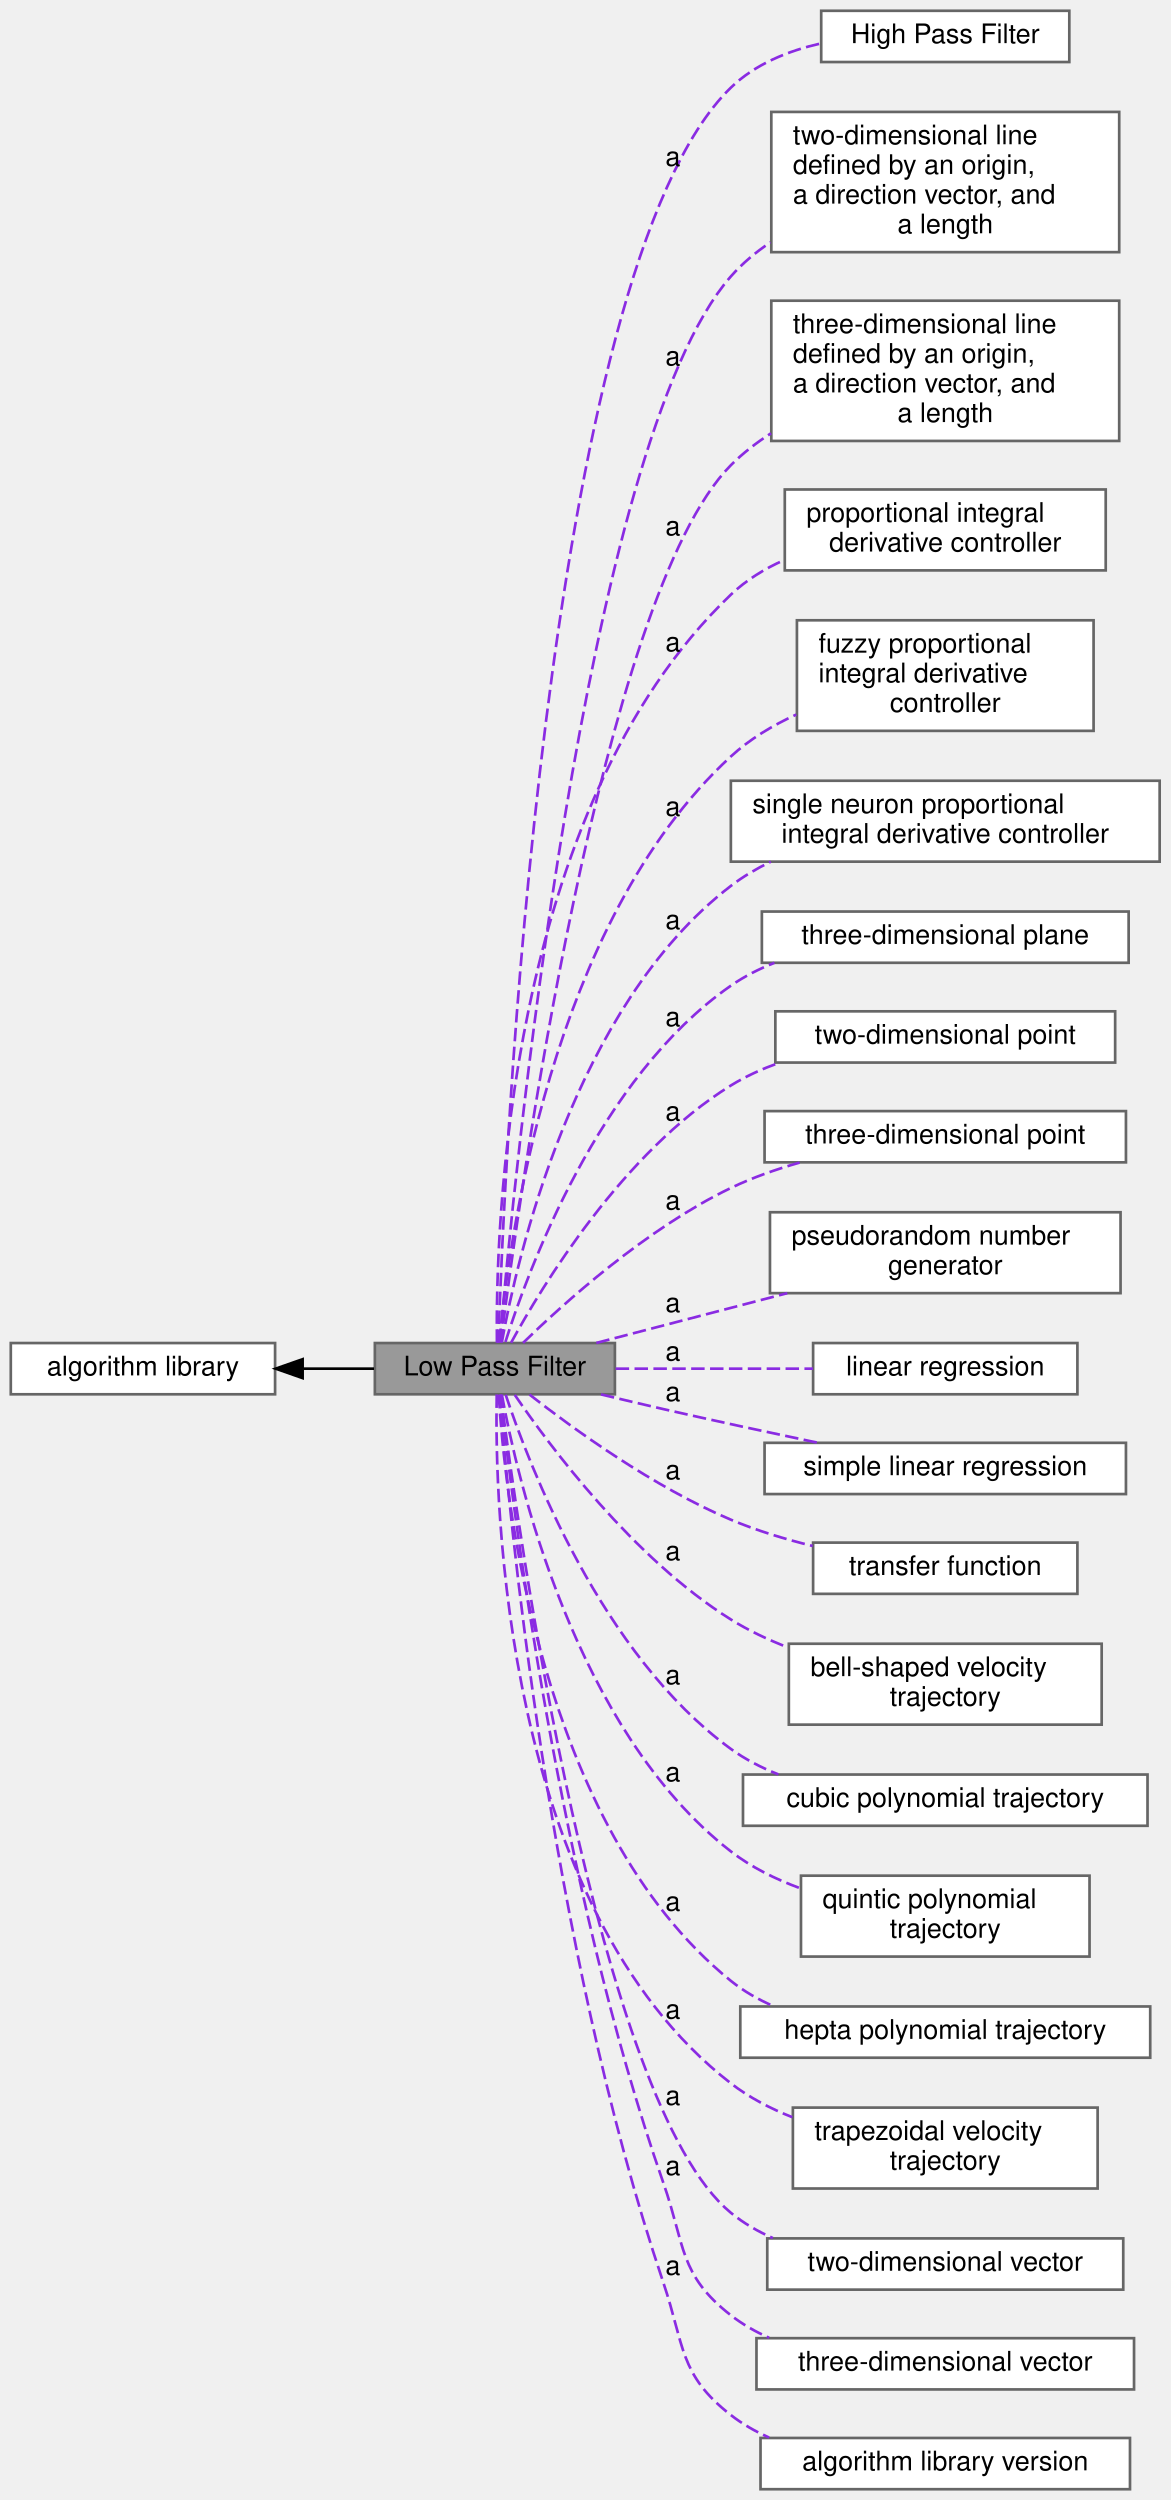
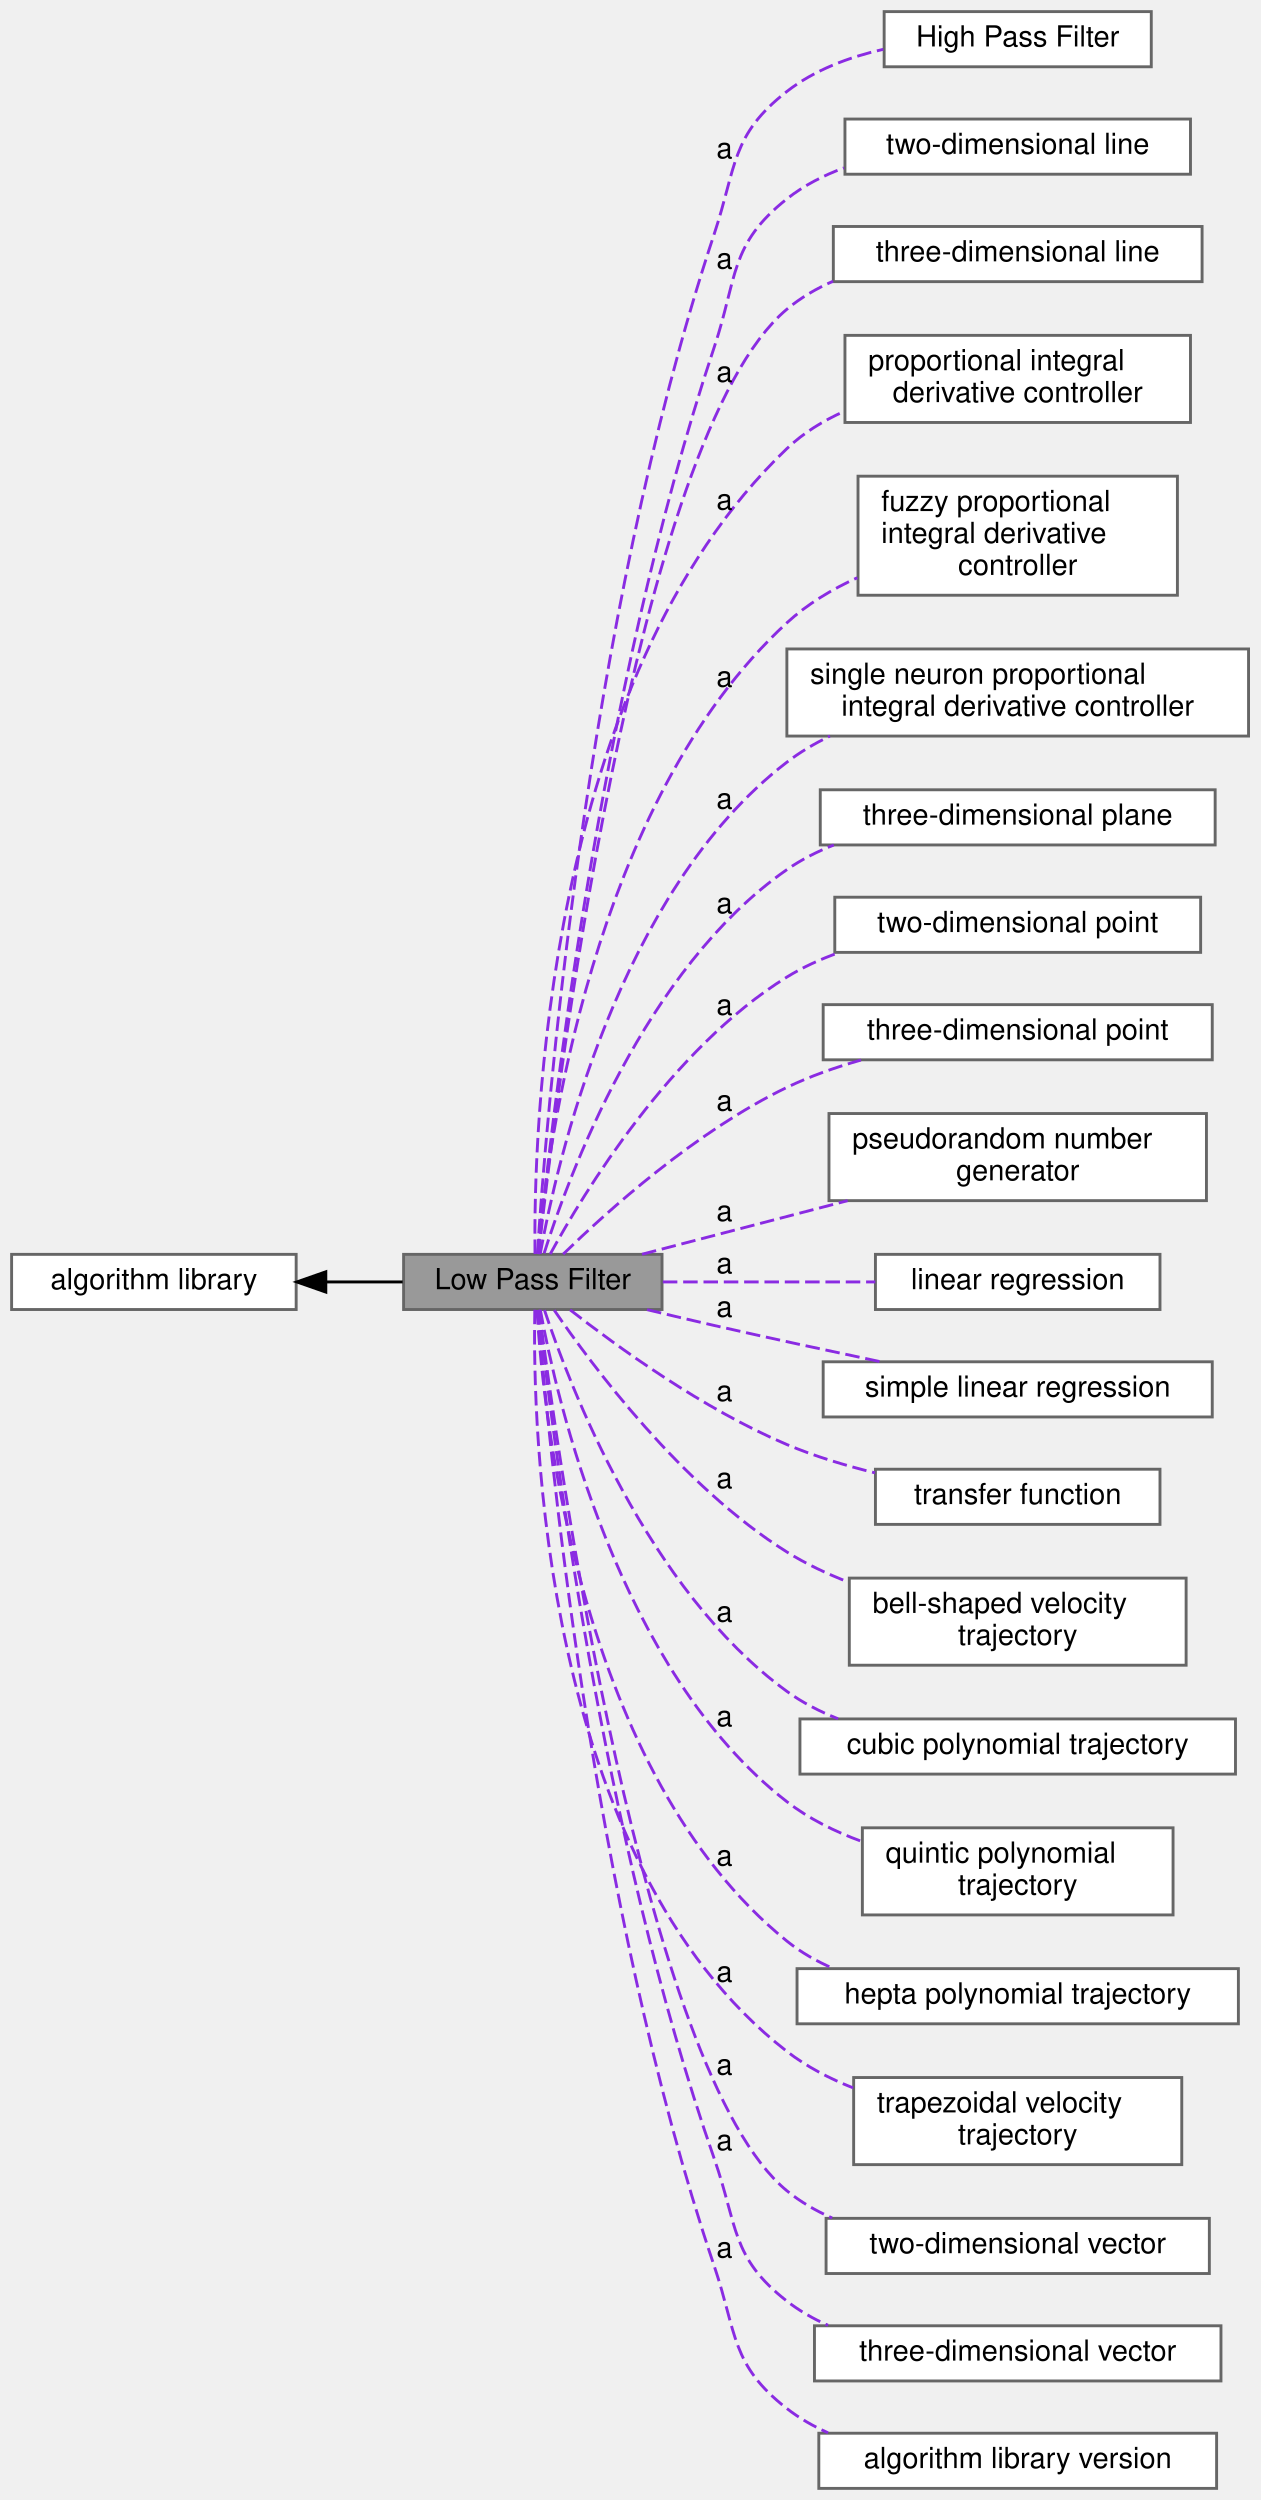
- <svg xmlns="http://www.w3.org/2000/svg" xmlns:xlink="http://www.w3.org/1999/xlink" width="434pt" height="927pt" viewBox="0.00 0.00 434.00 927.00">
-   <g id="graph0" class="graph" transform="scale(1 1) rotate(0) translate(4 923)">
+ <svg xmlns="http://www.w3.org/2000/svg" xmlns:xlink="http://www.w3.org/1999/xlink" width="434pt" height="861pt" viewBox="0.00 0.00 434.00 861.00">
+   <g id="page0,1_graph0" class="graph" transform="scale(1 1) rotate(0) translate(4 857)">
    <g id="Node000003" class="node">
      <g id="a_Node000003">
        <a xlink:href="../../d5/d49/group__a__hpf.html" target="_top" xlink:title=" ">
-           <polygon fill="white" stroke="#666666" points="392.5,-919 300.5,-919 300.5,-900 392.5,-900 392.5,-919" />
-           <text text-anchor="middle" x="346.5" y="-907" font-family="Helvetica,sans-Serif" font-size="10.00">High Pass Filter</text>
+           <polygon fill="white" stroke="#666666" points="392.5,-853 300.5,-853 300.5,-834 392.5,-834 392.5,-853" />
+           <text text-anchor="middle" x="346.5" y="-841" font-family="Helvetica,sans-Serif" font-size="10.00">High Pass Filter</text>
        </a>
      </g>
    </g>
    <g id="Node000004" class="node">
      <g id="a_Node000004">
        <a xlink:href="../../dd/d35/group__a__line2.html" target="_top" xlink:title=" ">
-           <polygon fill="white" stroke="#666666" points="411,-881.5 282,-881.5 282,-829.5 411,-829.5 411,-881.5" />
-           <text text-anchor="start" x="290" y="-869.5" font-family="Helvetica,sans-Serif" font-size="10.00">two-dimensional line</text>
-           <text text-anchor="start" x="290" y="-858.5" font-family="Helvetica,sans-Serif" font-size="10.00"> defined by an origin,</text>
-           <text text-anchor="start" x="290" y="-847.5" font-family="Helvetica,sans-Serif" font-size="10.00"> a direction vector, and</text>
-           <text text-anchor="middle" x="346.5" y="-836.5" font-family="Helvetica,sans-Serif" font-size="10.00"> a length</text>
+           <polygon fill="white" stroke="#666666" points="406,-816 287,-816 287,-797 406,-797 406,-816" />
+           <text text-anchor="middle" x="346.5" y="-804" font-family="Helvetica,sans-Serif" font-size="10.00">two-dimensional line</text>
        </a>
      </g>
    </g>
    <g id="Node000005" class="node">
      <g id="a_Node000005">
        <a xlink:href="../../d8/ddb/group__a__line3.html" target="_top" xlink:title=" ">
-           <polygon fill="white" stroke="#666666" points="411,-811.5 282,-811.5 282,-759.5 411,-759.5 411,-811.5" />
-           <text text-anchor="start" x="290" y="-799.5" font-family="Helvetica,sans-Serif" font-size="10.00">three-dimensional line</text>
-           <text text-anchor="start" x="290" y="-788.5" font-family="Helvetica,sans-Serif" font-size="10.00"> defined by an origin,</text>
-           <text text-anchor="start" x="290" y="-777.5" font-family="Helvetica,sans-Serif" font-size="10.00"> a direction vector, and</text>
-           <text text-anchor="middle" x="346.5" y="-766.5" font-family="Helvetica,sans-Serif" font-size="10.00"> a length</text>
+           <polygon fill="white" stroke="#666666" points="410,-779 283,-779 283,-760 410,-760 410,-779" />
+           <text text-anchor="middle" x="346.5" y="-767" font-family="Helvetica,sans-Serif" font-size="10.00">three-dimensional line</text>
        </a>
      </g>
    </g>
    <g id="Node000001" class="node">
      <g id="a_Node000001">
        <a xlink:title=" ">
          <polygon fill="#999999" stroke="#666666" points="224,-425 135,-425 135,-406 224,-406 224,-425" />
          <text text-anchor="middle" x="179.5" y="-413" font-family="Helvetica,sans-Serif" font-size="10.00">Low Pass Filter</text>
        </a>
      </g>
    </g>
    <g id="edge2" class="edge">
-       <path fill="none" stroke="blueviolet" stroke-dasharray="5,2" d="M180.78,-425.06C182.81,-486.25 197.05,-822.66 267,-890.5 275.96,-899.19 288.18,-904.13 300.3,-906.88" />
-       <text text-anchor="middle" x="245.5" y="-861.5" font-family="Helvetica,sans-Serif" font-size="10.00">a</text>
+       <path fill="none" stroke="blueviolet" stroke-dasharray="5,2" d="M181.08,-425.24C183.83,-467.88 197.37,-641.93 242,-776.5 249.7,-799.71 247.72,-810.47 267,-825.5 276.48,-832.89 288.45,-837.35 300.17,-840.01" />
+       <text text-anchor="middle" x="245.5" y="-802.5" font-family="Helvetica,sans-Serif" font-size="10.00">a</text>
    </g>
    <g id="edge3" class="edge">
-       <path fill="none" stroke="blueviolet" stroke-dasharray="5,2" d="M181.31,-425.26C186.1,-480.97 212.46,-758.36 267,-820.5 271.23,-825.32 276.26,-829.51 281.69,-833.15" />
-       <text text-anchor="middle" x="245.5" y="-787.5" font-family="Helvetica,sans-Serif" font-size="10.00">a</text>
+       <path fill="none" stroke="blueviolet" stroke-dasharray="5,2" d="M181.4,-425.22C185.27,-464.91 202.17,-618.2 242,-737.5 249.99,-761.44 247.22,-772.82 267,-788.5 272.81,-793.1 279.58,-796.57 286.66,-799.18" />
+       <text text-anchor="middle" x="245.5" y="-764.5" font-family="Helvetica,sans-Serif" font-size="10.00">a</text>
    </g>
    <g id="edge4" class="edge">
-       <path fill="none" stroke="blueviolet" stroke-dasharray="5,2" d="M181.69,-425.23C187.96,-475.15 218.83,-702.04 267,-750.5 271.42,-754.94 276.5,-758.87 281.91,-762.34" />
-       <text text-anchor="middle" x="245.5" y="-724.5" font-family="Helvetica,sans-Serif" font-size="10.00">a</text>
+       <path fill="none" stroke="blueviolet" stroke-dasharray="5,2" d="M181.49,-425.07C186.91,-475.15 214.51,-706.52 267,-750.5 271.73,-754.46 277.15,-757.62 282.89,-760.14" />
+       <text text-anchor="middle" x="245.5" y="-725.5" font-family="Helvetica,sans-Serif" font-size="10.00">a</text>
    </g>
    <g id="Node000006" class="node">
      <g id="a_Node000006">
        <a xlink:href="../../dd/d81/group__a__pid.html" target="_top" xlink:title=" ">
          <polygon fill="white" stroke="#666666" points="406,-741.5 287,-741.5 287,-711.5 406,-711.5 406,-741.5" />
          <text text-anchor="start" x="295" y="-729.5" font-family="Helvetica,sans-Serif" font-size="10.00">proportional integral</text>
          <text text-anchor="middle" x="346.5" y="-718.5" font-family="Helvetica,sans-Serif" font-size="10.00"> derivative controller</text>
        </a>
      </g>
    </g>
    <g id="edge5" class="edge">
      <path fill="none" stroke="blueviolet" stroke-dasharray="5,2" d="M180.25,-425.12C179.75,-465.48 183.44,-622.72 267,-702.5 272.67,-707.91 279.53,-712.11 286.8,-715.36" />
      <text text-anchor="middle" x="245.5" y="-681.5" font-family="Helvetica,sans-Serif" font-size="10.00">a</text>
    </g>
    <g id="Node000007" class="node">
      <g id="a_Node000007">
        <a xlink:href="../../d9/da5/group__a__pid__fuzzy.html" target="_top" xlink:title=" ">
          <polygon fill="white" stroke="#666666" points="401.5,-693 291.5,-693 291.5,-652 401.5,-652 401.5,-693" />
          <text text-anchor="start" x="299.5" y="-681" font-family="Helvetica,sans-Serif" font-size="10.00">fuzzy proportional</text>
          <text text-anchor="start" x="299.5" y="-670" font-family="Helvetica,sans-Serif" font-size="10.00"> integral derivative</text>
          <text text-anchor="middle" x="346.5" y="-659" font-family="Helvetica,sans-Serif" font-size="10.00"> controller</text>
        </a>
      </g>
    </g>
    <g id="edge6" class="edge">
      <path fill="none" stroke="blueviolet" stroke-dasharray="5,2" d="M181.22,-425.39C184.33,-460.51 199.65,-580.53 267,-642.5 273.98,-648.92 282.47,-654.02 291.27,-658.04" />
      <text text-anchor="middle" x="245.5" y="-620.5" font-family="Helvetica,sans-Serif" font-size="10.00">a</text>
    </g>
    <g id="Node000008" class="node">
      <g id="a_Node000008">
        <a xlink:href="../../d1/da2/group__a__pid__neuro.html" target="_top" xlink:title=" ">
          <polygon fill="white" stroke="#666666" points="426,-633.5 267,-633.5 267,-603.5 426,-603.5 426,-633.5" />
          <text text-anchor="start" x="275" y="-621.5" font-family="Helvetica,sans-Serif" font-size="10.00">single neuron proportional</text>
          <text text-anchor="middle" x="346.5" y="-610.5" font-family="Helvetica,sans-Serif" font-size="10.00"> integral derivative controller</text>
        </a>
      </g>
    </g>
    <g id="edge7" class="edge">
      <path fill="none" stroke="blueviolet" stroke-dasharray="5,2" d="M182.06,-425.17C187.52,-455.55 208.67,-549.75 267,-594.5 271.52,-597.97 276.55,-600.94 281.81,-603.49" />
      <text text-anchor="middle" x="245.5" y="-578.5" font-family="Helvetica,sans-Serif" font-size="10.00">a</text>
    </g>
    <g id="Node000009" class="node">
      <g id="a_Node000009">
        <a xlink:href="../../db/d44/group__a__plane.html" target="_top" xlink:title=" ">
          <polygon fill="white" stroke="#666666" points="414.5,-585 278.5,-585 278.5,-566 414.5,-566 414.5,-585" />
          <text text-anchor="middle" x="346.5" y="-573" font-family="Helvetica,sans-Serif" font-size="10.00">three-dimensional plane</text>
        </a>
      </g>
    </g>
    <g id="edge8" class="edge">
      <path fill="none" stroke="blueviolet" stroke-dasharray="5,2" d="M183.4,-425.37C191.66,-451.61 217.93,-523.41 267,-557.5 271.94,-560.93 277.43,-563.72 283.16,-565.98" />
      <text text-anchor="middle" x="245.5" y="-542.5" font-family="Helvetica,sans-Serif" font-size="10.00">a</text>
    </g>
    <g id="Node000010" class="node">
      <g id="a_Node000010">
        <a xlink:href="../../d2/d21/group__a__point2.html" target="_top" xlink:title=" ">
          <polygon fill="white" stroke="#666666" points="409.5,-548 283.5,-548 283.5,-529 409.5,-529 409.5,-548" />
          <text text-anchor="middle" x="346.5" y="-536" font-family="Helvetica,sans-Serif" font-size="10.00">two-dimensional point</text>
        </a>
      </g>
    </g>
    <g id="edge9" class="edge">
      <path fill="none" stroke="blueviolet" stroke-dasharray="5,2" d="M185.51,-425.12C196.93,-446.05 227.02,-495.79 267,-520.5 272.47,-523.88 278.51,-526.63 284.74,-528.86" />
      <text text-anchor="middle" x="245.5" y="-507.5" font-family="Helvetica,sans-Serif" font-size="10.00">a</text>
    </g>
    <g id="Node000011" class="node">
      <g id="a_Node000011">
        <a xlink:href="../../de/d3c/group__a__point3.html" target="_top" xlink:title=" ">
          <polygon fill="white" stroke="#666666" points="413.5,-511 279.5,-511 279.5,-492 413.5,-492 413.5,-511" />
          <text text-anchor="middle" x="346.5" y="-499" font-family="Helvetica,sans-Serif" font-size="10.00">three-dimensional point</text>
        </a>
      </g>
    </g>
    <g id="edge10" class="edge">
      <path fill="none" stroke="blueviolet" stroke-dasharray="5,2" d="M189.95,-425.06C204.93,-439.67 235.67,-467.43 267,-482.5 274.96,-486.33 283.76,-489.42 292.5,-491.91" />
      <text text-anchor="middle" x="245.5" y="-474.5" font-family="Helvetica,sans-Serif" font-size="10.00">a</text>
    </g>
    <g id="Node000012" class="node">
      <g id="a_Node000012">
        <a xlink:href="../../d9/d8d/group__a__rand.html" target="_top" xlink:title=" ">
          <polygon fill="white" stroke="#666666" points="411.5,-473.5 281.5,-473.5 281.5,-443.5 411.5,-443.5 411.5,-473.5" />
          <text text-anchor="start" x="289.5" y="-461.5" font-family="Helvetica,sans-Serif" font-size="10.00">pseudorandom number</text>
          <text text-anchor="middle" x="346.5" y="-450.5" font-family="Helvetica,sans-Serif" font-size="10.00"> generator</text>
        </a>
      </g>
    </g>
    <g id="edge11" class="edge">
      <path fill="none" stroke="blueviolet" stroke-dasharray="5,2" d="M217.12,-425.04C237.91,-430.46 264.4,-437.37 287.92,-443.49" />
      <text text-anchor="middle" x="245.5" y="-436.5" font-family="Helvetica,sans-Serif" font-size="10.00">a</text>
    </g>
    <g id="Node000013" class="node">
      <g id="a_Node000013">
        <a xlink:href="../../d8/d67/group__a__regress__linear.html" target="_top" xlink:title=" ">
          <polygon fill="white" stroke="#666666" points="395.5,-425 297.5,-425 297.5,-406 395.5,-406 395.5,-425" />
          <text text-anchor="middle" x="346.5" y="-413" font-family="Helvetica,sans-Serif" font-size="10.00">linear regression</text>
        </a>
      </g>
    </g>
    <g id="edge12" class="edge">
      <path fill="none" stroke="blueviolet" stroke-dasharray="5,2" d="M224.28,-415.5C246.82,-415.5 274.33,-415.5 297.45,-415.5" />
      <text text-anchor="middle" x="245.5" y="-418.5" font-family="Helvetica,sans-Serif" font-size="10.00">a</text>
    </g>
    <g id="Node000014" class="node">
      <g id="a_Node000014">
        <a xlink:href="../../d9/ddc/group__a__regress__simple.html" target="_top" xlink:title=" ">
          <polygon fill="white" stroke="#666666" points="413.5,-388 279.5,-388 279.5,-369 413.5,-369 413.5,-388" />
          <text text-anchor="middle" x="346.5" y="-376" font-family="Helvetica,sans-Serif" font-size="10.00">simple linear regression</text>
        </a>
      </g>
    </g>
    <g id="edge13" class="edge">
      <path fill="none" stroke="blueviolet" stroke-dasharray="5,2" d="M218.84,-405.96C226.5,-404.11 234.5,-402.21 242,-400.5 260.72,-396.23 281.4,-391.78 299.32,-388.01" />
      <text text-anchor="middle" x="245.5" y="-403.5" font-family="Helvetica,sans-Serif" font-size="10.00">a</text>
    </g>
    <g id="Node000015" class="node">
      <g id="a_Node000015">
        <a xlink:href="../../dd/dce/group__a__tf.html" target="_top" xlink:title=" ">
          <polygon fill="white" stroke="#666666" points="395.5,-351 297.5,-351 297.5,-332 395.5,-332 395.5,-351" />
          <text text-anchor="middle" x="346.5" y="-339" font-family="Helvetica,sans-Serif" font-size="10.00">transfer function</text>
        </a>
      </g>
    </g>
    <g id="edge14" class="edge">
      <path fill="none" stroke="blueviolet" stroke-dasharray="5,2" d="M192.34,-405.89C208.33,-393.38 238.16,-371.69 267,-359.5 276.53,-355.47 287.11,-352.27 297.34,-349.75" />
      <text text-anchor="middle" x="245.5" y="-374.5" font-family="Helvetica,sans-Serif" font-size="10.00">a</text>
    </g>
    <g id="Node000016" class="node">
      <g id="a_Node000016">
        <a xlink:href="../../d1/d83/group__a__trajbell.html" target="_top" xlink:title=" ">
          <polygon fill="white" stroke="#666666" points="404.5,-313.5 288.5,-313.5 288.5,-283.5 404.5,-283.5 404.5,-313.5" />
          <text text-anchor="start" x="296.5" y="-301.5" font-family="Helvetica,sans-Serif" font-size="10.00">bell-shaped velocity</text>
          <text text-anchor="middle" x="346.5" y="-290.5" font-family="Helvetica,sans-Serif" font-size="10.00"> trajectory</text>
        </a>
      </g>
    </g>
    <g id="edge15" class="edge">
      <path fill="none" stroke="blueviolet" stroke-dasharray="5,2" d="M186.88,-405.77C199.76,-386.9 230.74,-345.19 267,-322.5 273.52,-318.42 280.79,-314.99 288.19,-312.12" />
      <text text-anchor="middle" x="245.5" y="-344.5" font-family="Helvetica,sans-Serif" font-size="10.00">a</text>
    </g>
    <g id="Node000017" class="node">
      <g id="a_Node000017">
        <a xlink:href="../../d3/d60/group__a__trajpoly3.html" target="_top" xlink:title=" ">
          <polygon fill="white" stroke="#666666" points="421.5,-265 271.5,-265 271.5,-246 421.5,-246 421.5,-265" />
          <text text-anchor="middle" x="346.5" y="-253" font-family="Helvetica,sans-Serif" font-size="10.00">cubic polynomial trajectory</text>
        </a>
      </g>
    </g>
    <g id="edge16" class="edge">
      <path fill="none" stroke="blueviolet" stroke-dasharray="5,2" d="M183.51,-405.82C192.04,-380.08 218.93,-309.47 267,-274.5 272.33,-270.62 278.35,-267.53 284.62,-265.06" />
      <text text-anchor="middle" x="245.5" y="-298.5" font-family="Helvetica,sans-Serif" font-size="10.00">a</text>
    </g>
    <g id="Node000018" class="node">
      <g id="a_Node000018">
        <a xlink:href="../../d6/dfe/group__a__trajpoly5.html" target="_top" xlink:title=" ">
          <polygon fill="white" stroke="#666666" points="400,-227.5 293,-227.5 293,-197.5 400,-197.5 400,-227.5" />
          <text text-anchor="start" x="301" y="-215.5" font-family="Helvetica,sans-Serif" font-size="10.00">quintic polynomial</text>
          <text text-anchor="middle" x="346.5" y="-204.5" font-family="Helvetica,sans-Serif" font-size="10.00"> trajectory</text>
        </a>
      </g>
    </g>
    <g id="edge17" class="edge">
      <path fill="none" stroke="blueviolet" stroke-dasharray="5,2" d="M182.09,-405.86C187.61,-375.56 208.92,-281.57 267,-236.5 274.54,-230.65 283.52,-226.21 292.65,-222.86" />
      <text text-anchor="middle" x="245.5" y="-262.5" font-family="Helvetica,sans-Serif" font-size="10.00">a</text>
    </g>
    <g id="Node000019" class="node">
      <g id="a_Node000019">
        <a xlink:href="../../df/d82/group__a__trajpoly7.html" target="_top" xlink:title=" ">
          <polygon fill="white" stroke="#666666" points="422.5,-179 270.5,-179 270.5,-160 422.5,-160 422.5,-179" />
          <text text-anchor="middle" x="346.5" y="-167" font-family="Helvetica,sans-Serif" font-size="10.00">hepta polynomial trajectory</text>
        </a>
      </g>
    </g>
    <g id="edge18" class="edge">
      <path fill="none" stroke="blueviolet" stroke-dasharray="5,2" d="M180.93,-405.8C183.05,-370.27 195.51,-246.32 267,-188.5 271.8,-184.62 277.26,-181.51 283.03,-179.03" />
      <text text-anchor="middle" x="245.5" y="-214.5" font-family="Helvetica,sans-Serif" font-size="10.00">a</text>
    </g>
    <g id="Node000020" class="node">
      <g id="a_Node000020">
        <a xlink:href="../../d7/d75/group__a__trajtrap.html" target="_top" xlink:title=" ">
          <polygon fill="white" stroke="#666666" points="403,-141.5 290,-141.5 290,-111.5 403,-111.5 403,-141.5" />
          <text text-anchor="start" x="298" y="-129.5" font-family="Helvetica,sans-Serif" font-size="10.00">trapezoidal velocity</text>
          <text text-anchor="middle" x="346.5" y="-118.5" font-family="Helvetica,sans-Serif" font-size="10.00"> trajectory</text>
        </a>
      </g>
    </g>
    <g id="edge19" class="edge">
      <path fill="none" stroke="blueviolet" stroke-dasharray="5,2" d="M180.18,-405.94C179.42,-366.6 182.31,-216.22 267,-150.5 273.76,-145.26 281.66,-141.15 289.79,-137.94" />
      <text text-anchor="middle" x="245.5" y="-174.5" font-family="Helvetica,sans-Serif" font-size="10.00">a</text>
    </g>
    <g id="Node000021" class="node">
      <g id="a_Node000021">
        <a xlink:href="../../d6/d5a/group__a__vector2.html" target="_top" xlink:title=" ">
          <polygon fill="white" stroke="#666666" points="412.5,-93 280.5,-93 280.5,-74 412.5,-74 412.5,-93" />
          <text text-anchor="middle" x="346.5" y="-81" font-family="Helvetica,sans-Serif" font-size="10.00">two-dimensional vector</text>
        </a>
      </g>
    </g>
    <g id="edge20" class="edge">
      <path fill="none" stroke="blueviolet" stroke-dasharray="5,2" d="M181.67,-405.92C187.78,-357.8 217.54,-143.1 267,-102.5 271.66,-98.67 276.97,-95.6 282.58,-93.13" />
      <text text-anchor="middle" x="245.5" y="-142.5" font-family="Helvetica,sans-Serif" font-size="10.00">a</text>
    </g>
    <g id="Node000022" class="node">
      <g id="a_Node000022">
        <a xlink:href="../../d5/db6/group__a__vector3.html" target="_top" xlink:title=" ">
          <polygon fill="white" stroke="#666666" points="416.5,-56 276.5,-56 276.5,-37 416.5,-37 416.5,-56" />
          <text text-anchor="middle" x="346.5" y="-44" font-family="Helvetica,sans-Serif" font-size="10.00">three-dimensional vector</text>
        </a>
      </g>
    </g>
    <g id="edge21" class="edge">
      <path fill="none" stroke="blueviolet" stroke-dasharray="5,2" d="M181.5,-405.86C185.65,-367.79 203.15,-224.62 242,-113.5 250.07,-90.42 247.72,-79.53 267,-64.5 271.3,-61.15 276.11,-58.4 281.18,-56.15" />
      <text text-anchor="middle" x="245.5" y="-116.5" font-family="Helvetica,sans-Serif" font-size="10.00">a</text>
    </g>
    <g id="Node000023" class="node">
      <g id="a_Node000023">
        <a xlink:href="../../d2/d6c/group__a__version.html" target="_top" xlink:title=" ">
          <polygon fill="white" stroke="#666666" points="415,-19 278,-19 278,0 415,0 415,-19" />
          <text text-anchor="middle" x="346.5" y="-7" font-family="Helvetica,sans-Serif" font-size="10.00">algorithm library version</text>
        </a>
      </g>
    </g>
    <g id="edge22" class="edge">
      <path fill="none" stroke="blueviolet" stroke-dasharray="5,2" d="M181.22,-405.81C184.47,-364.85 199.52,-202.31 242,-76.5 249.82,-53.34 247.72,-42.53 267,-27.5 271.3,-24.15 276.11,-21.4 281.18,-19.15" />
      <text text-anchor="middle" x="245.5" y="-79.5" font-family="Helvetica,sans-Serif" font-size="10.00">a</text>
    </g>
    <g id="Node000002" class="node">
      <g id="a_Node000002">
        <a xlink:href="../../d2/d6b/group__liba.html" target="_top" xlink:title=" ">
          <polygon fill="white" stroke="#666666" points="98,-425 0,-425 0,-406 98,-406 98,-425" />
          <text text-anchor="middle" x="49" y="-413" font-family="Helvetica,sans-Serif" font-size="10.00">algorithm library</text>
        </a>
      </g>
    </g>
    <g id="edge1" class="edge">
      <path fill="none" stroke="black" d="M108.46,-415.5C117.27,-415.5 126.24,-415.5 134.68,-415.5" />
      <polygon fill="black" stroke="black" points="108.21,-412 98.21,-415.5 108.21,-419 108.21,-412" />
    </g>
  </g>
</svg>
